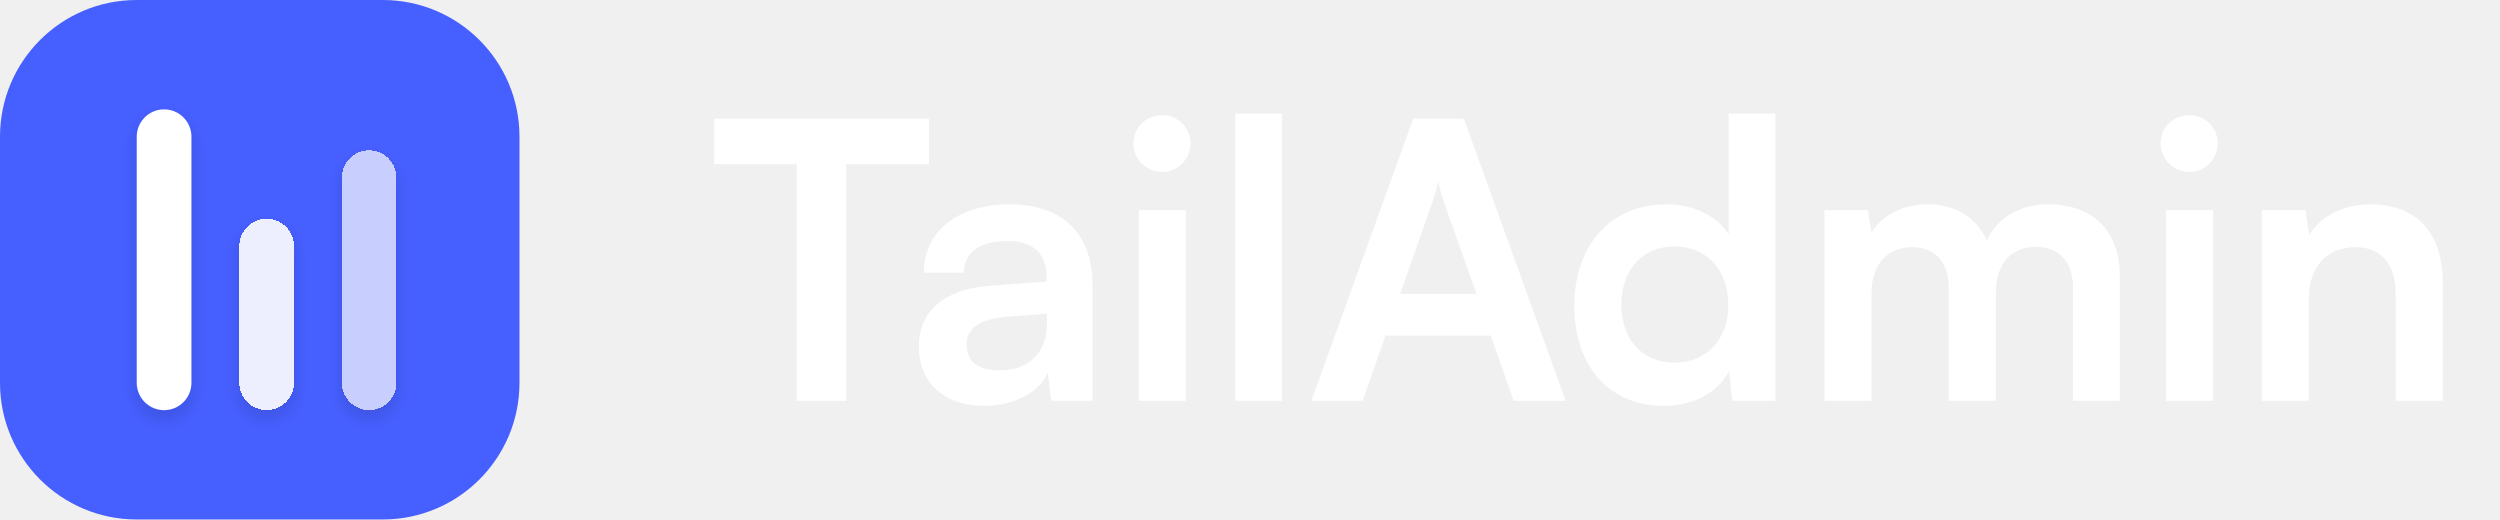
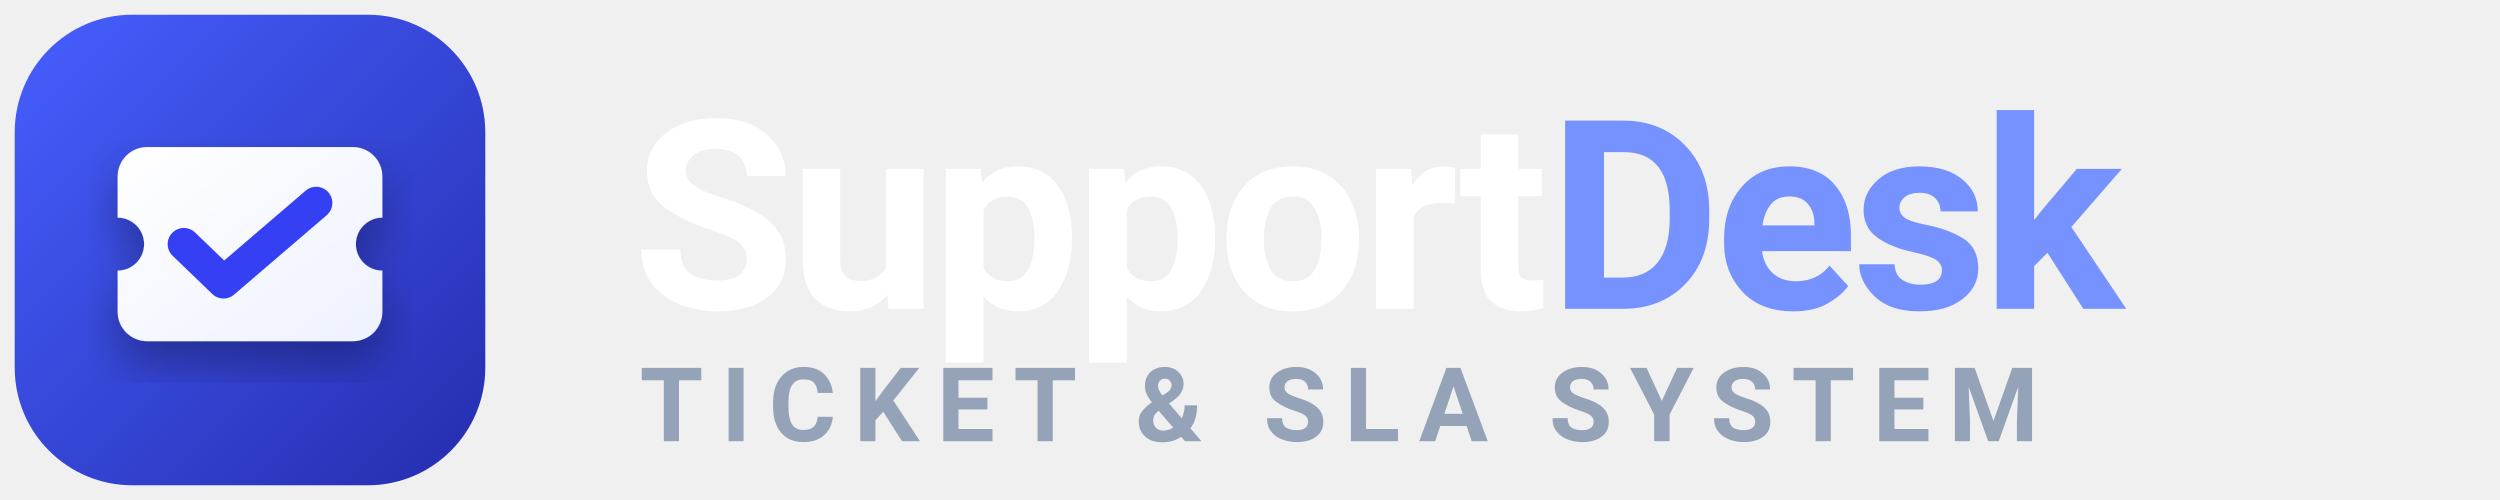
- <svg xmlns="http://www.w3.org/2000/svg" width="154" height="32" viewBox="0 0 154 32" fill="none">
-   <path d="M0 8.421C0 3.77 3.77 0 8.421 0H23.579C28.23 0 32 3.77 32 8.421V23.579C32 28.23 28.23 32 23.579 32H8.421C3.77 32 0 28.23 0 23.579V8.421Z" fill="#465FFF" />
-   <g filter="url(#filter0_d_1608_324)">
-     <path d="M8.424 8.422C8.424 7.491 9.178 6.737 10.108 6.737C11.038 6.737 11.792 7.491 11.792 8.422V23.579C11.792 24.51 11.038 25.264 10.108 25.264C9.178 25.264 8.424 24.51 8.424 23.579V8.422Z" fill="white" />
-   </g>
-   <g filter="url(#filter1_d_1608_324)">
-     <path d="M14.742 15.157C14.742 14.227 15.496 13.473 16.426 13.473C17.357 13.473 18.111 14.227 18.111 15.157V23.578C18.111 24.508 17.357 25.262 16.426 25.262C15.496 25.262 14.742 24.508 14.742 23.578V15.157Z" fill="white" fill-opacity="0.9" shape-rendering="crispEdges" />
-   </g>
-   <g filter="url(#filter2_d_1608_324)">
-     <path d="M21.055 10.946C21.055 10.016 21.809 9.262 22.739 9.262C23.669 9.262 24.423 10.016 24.423 10.946V23.578C24.423 24.508 23.669 25.262 22.739 25.262C21.809 25.262 21.055 24.508 21.055 23.578V10.946Z" fill="white" fill-opacity="0.7" shape-rendering="crispEdges" />
-   </g>
-   <path d="M44 10.115H49.089V24.691H52.132V10.115H57.221V7.309H44V10.115Z" fill="white" />
-   <path d="M60.617 25C62.448 25 64.042 24.168 64.541 22.955L64.755 24.691H67.299V17.558C67.299 14.3 65.349 12.588 62.187 12.588C59.001 12.588 56.908 14.252 56.908 16.797H59.381C59.381 15.56 60.332 14.847 62.044 14.847C63.518 14.847 64.47 15.489 64.47 17.082V17.343L60.95 17.605C58.168 17.819 56.599 19.174 56.599 21.338C56.599 23.549 58.121 25 60.617 25ZM61.569 22.812C60.261 22.812 59.547 22.289 59.547 21.219C59.547 20.268 60.237 19.674 62.044 19.507L64.493 19.317V19.935C64.493 21.742 63.352 22.812 61.569 22.812Z" fill="white" />
-   <path d="M71.6 10.591C72.551 10.591 73.335 9.806 73.335 8.831C73.335 7.856 72.551 7.095 71.6 7.095C70.601 7.095 69.816 7.856 69.816 8.831C69.816 9.806 70.601 10.591 71.6 10.591ZM70.149 24.691H73.05V12.944H70.149V24.691Z" fill="white" />
-   <path d="M78.972 24.691V7H76.095V24.691H78.972Z" fill="white" />
-   <path d="M83.941 24.691L85.344 20.672H91.835L93.238 24.691H96.448L90.171 7.309H87.056L80.778 24.691H83.941ZM88.221 12.493C88.387 12.017 88.53 11.494 88.601 11.161C88.649 11.518 88.815 12.041 88.958 12.493L90.955 18.104H86.247L88.221 12.493Z" fill="white" />
-   <path d="M102.493 25C104.276 25 105.798 24.215 106.511 22.86L106.701 24.691H109.364V7H106.487V14.443C105.75 13.277 104.3 12.588 102.659 12.588C99.116 12.588 96.976 15.203 96.976 18.865C96.976 22.503 99.092 25 102.493 25ZM103.135 22.337C101.113 22.337 99.877 20.863 99.877 18.77C99.877 16.678 101.113 15.18 103.135 15.18C105.156 15.18 106.464 16.654 106.464 18.77C106.464 20.886 105.156 22.337 103.135 22.337Z" fill="white" />
-   <path d="M115.289 24.691V18.033C115.289 16.131 116.406 15.227 117.785 15.227C119.164 15.227 120.044 16.107 120.044 17.748V24.691H122.945V18.033C122.945 16.107 124.015 15.203 125.418 15.203C126.797 15.203 127.701 16.083 127.701 17.771V24.691H130.578V17.011C130.578 14.3 129.008 12.588 126.155 12.588C124.372 12.588 122.993 13.468 122.398 14.823C121.78 13.468 120.543 12.588 118.76 12.588C117.072 12.588 115.883 13.349 115.289 14.324L115.051 12.944H112.388V24.691H115.289Z" fill="white" />
-   <path d="M134.876 10.591C135.827 10.591 136.612 9.806 136.612 8.831C136.612 7.856 135.827 7.095 134.876 7.095C133.877 7.095 133.093 7.856 133.093 8.831C133.093 9.806 133.877 10.591 134.876 10.591ZM133.426 24.691H136.327V12.944H133.426V24.691Z" fill="white" />
-   <path d="M142.225 24.691V18.366C142.225 16.464 143.318 15.227 145.102 15.227C146.6 15.227 147.575 16.178 147.575 18.152V24.691H150.476V17.462C150.476 14.419 148.954 12.588 146.005 12.588C144.412 12.588 142.985 13.277 142.248 14.466L142.011 12.944H139.324V24.691H142.225Z" fill="white" />
+ <svg xmlns="http://www.w3.org/2000/svg" width="170" height="34" viewBox="0 0 170 34" fill="none">
  <defs>
-     <filter id="filter0_d_1608_324" x="7.424" y="6.237" width="5.368" height="20.526" filterUnits="userSpaceOnUse" color-interpolation-filters="sRGB">
-       <feFlood flood-opacity="0" result="BackgroundImageFix" />
-       <feColorMatrix in="SourceAlpha" type="matrix" values="0 0 0 0 0 0 0 0 0 0 0 0 0 0 0 0 0 0 127 0" result="hardAlpha" />
-       <feOffset dy="0.5" />
-       <feGaussianBlur stdDeviation="0.5" />
-       <feComposite in2="hardAlpha" operator="out" />
-       <feColorMatrix type="matrix" values="0 0 0 0 0 0 0 0 0 0 0 0 0 0 0 0 0 0 0.12 0" />
-       <feBlend mode="normal" in2="BackgroundImageFix" result="effect1_dropShadow_1608_324" />
-       <feBlend mode="normal" in="SourceGraphic" in2="effect1_dropShadow_1608_324" result="shape" />
-     </filter>
-     <filter id="filter1_d_1608_324" x="13.742" y="12.973" width="5.368" height="13.79" filterUnits="userSpaceOnUse" color-interpolation-filters="sRGB">
-       <feFlood flood-opacity="0" result="BackgroundImageFix" />
-       <feColorMatrix in="SourceAlpha" type="matrix" values="0 0 0 0 0 0 0 0 0 0 0 0 0 0 0 0 0 0 127 0" result="hardAlpha" />
-       <feOffset dy="0.5" />
-       <feGaussianBlur stdDeviation="0.5" />
-       <feComposite in2="hardAlpha" operator="out" />
-       <feColorMatrix type="matrix" values="0 0 0 0 0 0 0 0 0 0 0 0 0 0 0 0 0 0 0.12 0" />
-       <feBlend mode="normal" in2="BackgroundImageFix" result="effect1_dropShadow_1608_324" />
-       <feBlend mode="normal" in="SourceGraphic" in2="effect1_dropShadow_1608_324" result="shape" />
-     </filter>
-     <filter id="filter2_d_1608_324" x="20.055" y="8.762" width="5.368" height="18" filterUnits="userSpaceOnUse" color-interpolation-filters="sRGB">
-       <feFlood flood-opacity="0" result="BackgroundImageFix" />
-       <feColorMatrix in="SourceAlpha" type="matrix" values="0 0 0 0 0 0 0 0 0 0 0 0 0 0 0 0 0 0 127 0" result="hardAlpha" />
-       <feOffset dy="0.5" />
-       <feGaussianBlur stdDeviation="0.5" />
-       <feComposite in2="hardAlpha" operator="out" />
-       <feColorMatrix type="matrix" values="0 0 0 0 0 0 0 0 0 0 0 0 0 0 0 0 0 0 0.12 0" />
-       <feBlend mode="normal" in2="BackgroundImageFix" result="effect1_dropShadow_1608_324" />
-       <feBlend mode="normal" in="SourceGraphic" in2="effect1_dropShadow_1608_324" result="shape" />
+     <linearGradient id="sdGradDark" x1="0%" y1="0%" x2="100%" y2="100%">
+       <stop offset="0%" stop-color="#465FFF" />
+       <stop offset="100%" stop-color="#252DAE" />
+     </linearGradient>
+     <linearGradient id="ticketGradDark" x1="0%" y1="0%" x2="100%" y2="100%">
+       <stop offset="0%" stop-color="#FFFFFF" />
+       <stop offset="100%" stop-color="#EEF2FF" />
+     </linearGradient>
+     <filter id="shadowDark" x="5" y="7" width="22" height="18" filterUnits="userSpaceOnUse" color-interpolation-filters="sRGB">
+       <feDropShadow dx="0" dy="1.5" stdDeviation="1.5" flood-color="#000" flood-opacity="0.3" />
    </filter>
  </defs>
+   <g transform="translate(1, 1)">
+     <rect width="32" height="32" rx="8" fill="url(#sdGradDark)" />
+     <g filter="url(#shadowDark)">
+       <path d="M7 11C7 9.895 7.895 9 9 9H23C24.105 9 25 9.895 25 11V13.8C24.006 13.8 23.2 14.606 23.2 15.6C23.2 16.594 24.006 17.4 25 17.4V20.2C25 21.305 24.105 22.2 23 22.2H9C7.895 22.2 7 21.305 7 20.2V17.4C7.994 17.4 8.8 16.594 8.8 15.6C8.8 14.606 7.994 13.8 7 13.8V11Z" fill="url(#ticketGradDark)" />
+       <path d="M11.5 15.6L14.2 18.2L20.5 12.8" stroke="#3641F5" stroke-width="2.2" stroke-linecap="round" stroke-linejoin="round" />
+     </g>
+   </g>
+   <text x="43" y="21" font-family="Outfit, -apple-system, BlinkMacSystemFont, 'Segoe UI', Roboto, sans-serif" font-size="18" font-weight="700" fill="#FFFFFF" letter-spacing="-0.4">Support<tspan fill="#7592FF">Desk</tspan>
+   </text>
+   <text x="43.5" y="30" font-family="Outfit, -apple-system, BlinkMacSystemFont, 'Segoe UI', Roboto, sans-serif" font-size="7" font-weight="600" fill="#94A3B8" letter-spacing="1.2">TICKET &amp; SLA SYSTEM</text>
</svg>
